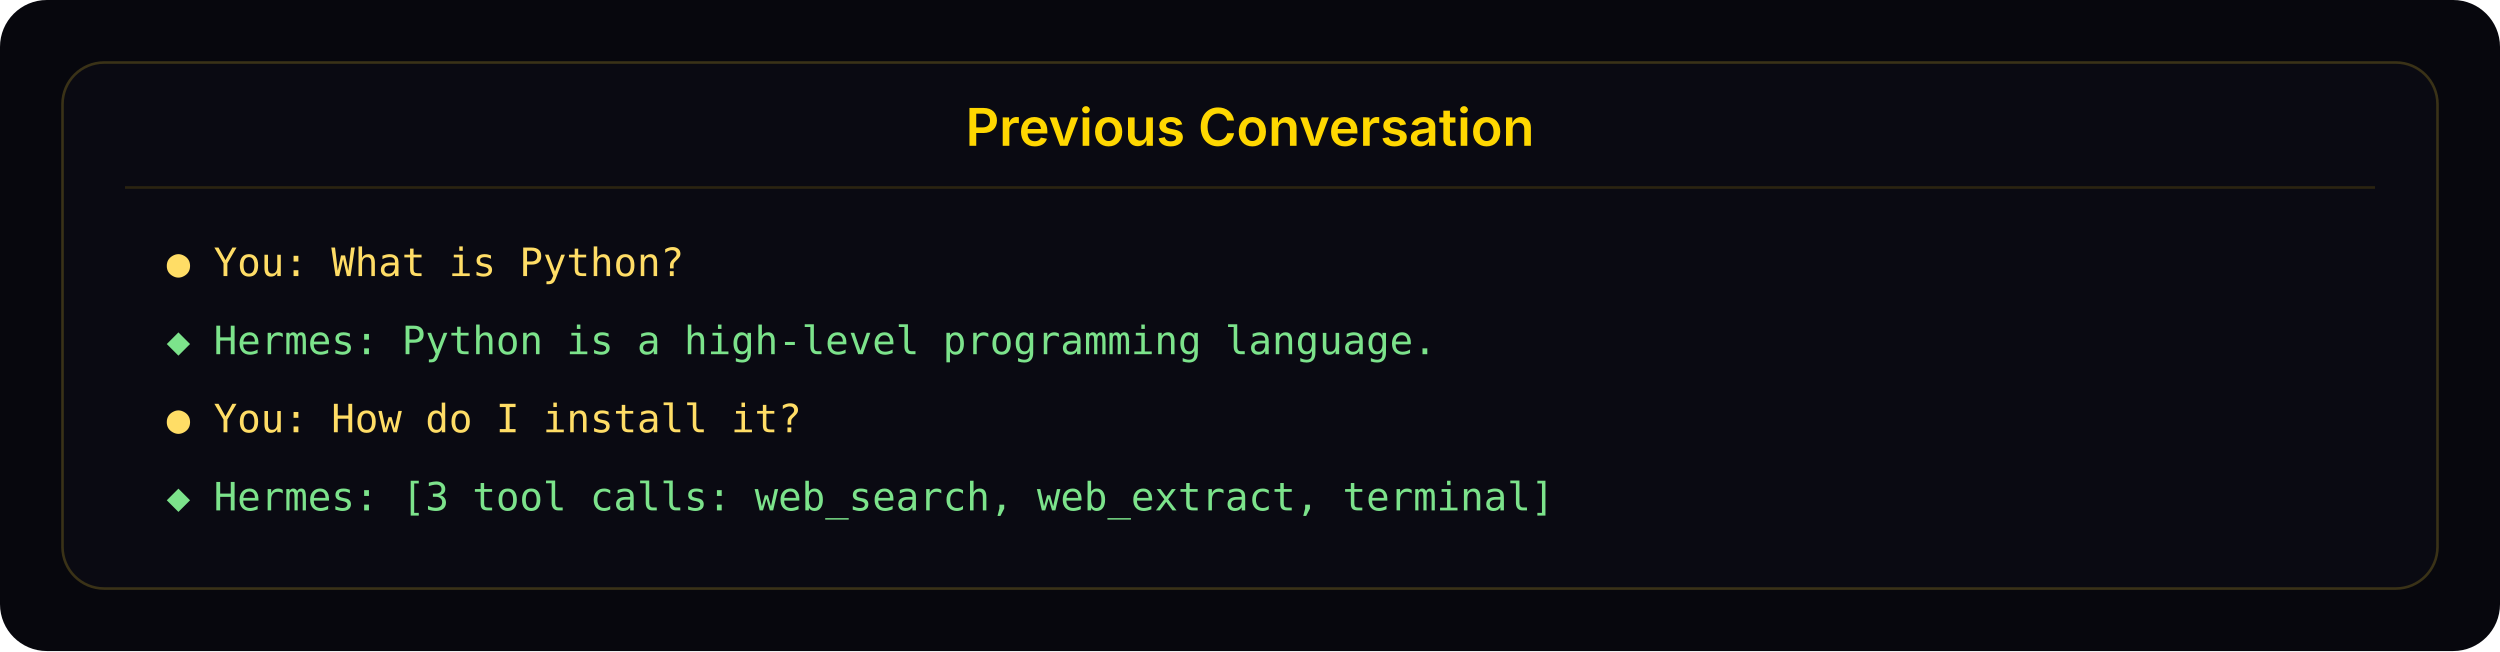
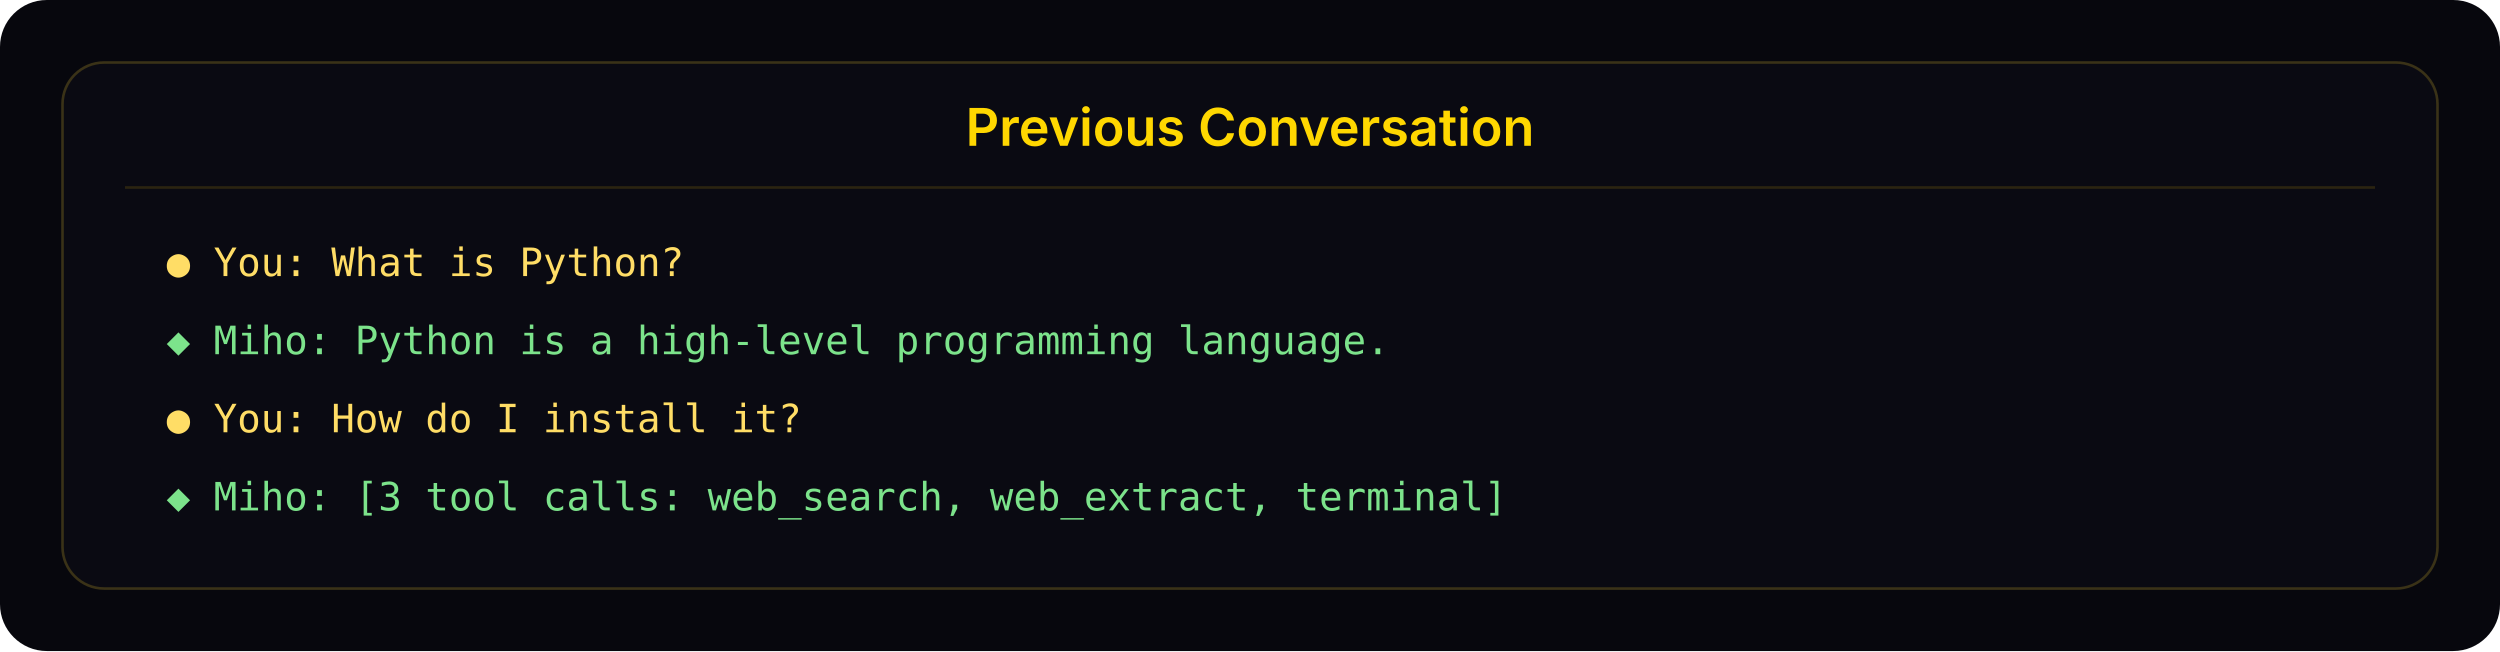
<svg xmlns="http://www.w3.org/2000/svg" width="960" height="250" viewBox="0 0 960 250" role="img" aria-labelledby="title desc">
  <rect width="960" height="250" rx="18" fill="#07070d" />
  <rect x="24" y="24" width="912" height="202" rx="16" fill="#0a0a12" stroke="#3a3217" />
  <text x="480" y="56" text-anchor="middle" fill="#ffd700" font-family="Inter, sans-serif" font-size="20" font-weight="600">Previous Conversation</text>
  <line x1="48" y1="72" x2="912" y2="72" stroke="#2b2410" />
  <text x="64" y="106" fill="#ffdd66" font-family="JetBrains Mono, monospace" font-size="15">● You: What is Python?</text>
-   <text x="64" y="136" fill="#7ce38b" font-family="JetBrains Mono, monospace" font-size="15">◆ Hermes: Python is a high-level programming language.</text>
+   <text x="64" y="136" fill="#7ce38b" font-family="JetBrains Mono, monospace" font-size="15">◆ Miho: Python is a high-level programming language.</text>
  <text x="64" y="166" fill="#ffdd66" font-family="JetBrains Mono, monospace" font-size="15">● You: How do I install it?</text>
-   <text x="64" y="196" fill="#7ce38b" font-family="JetBrains Mono, monospace" font-size="15">◆ Hermes: [3 tool calls: web_search, web_extract, terminal]</text>
+   <text x="64" y="196" fill="#7ce38b" font-family="JetBrains Mono, monospace" font-size="15">◆ Miho: [3 tool calls: web_search, web_extract, terminal]</text>
</svg>
